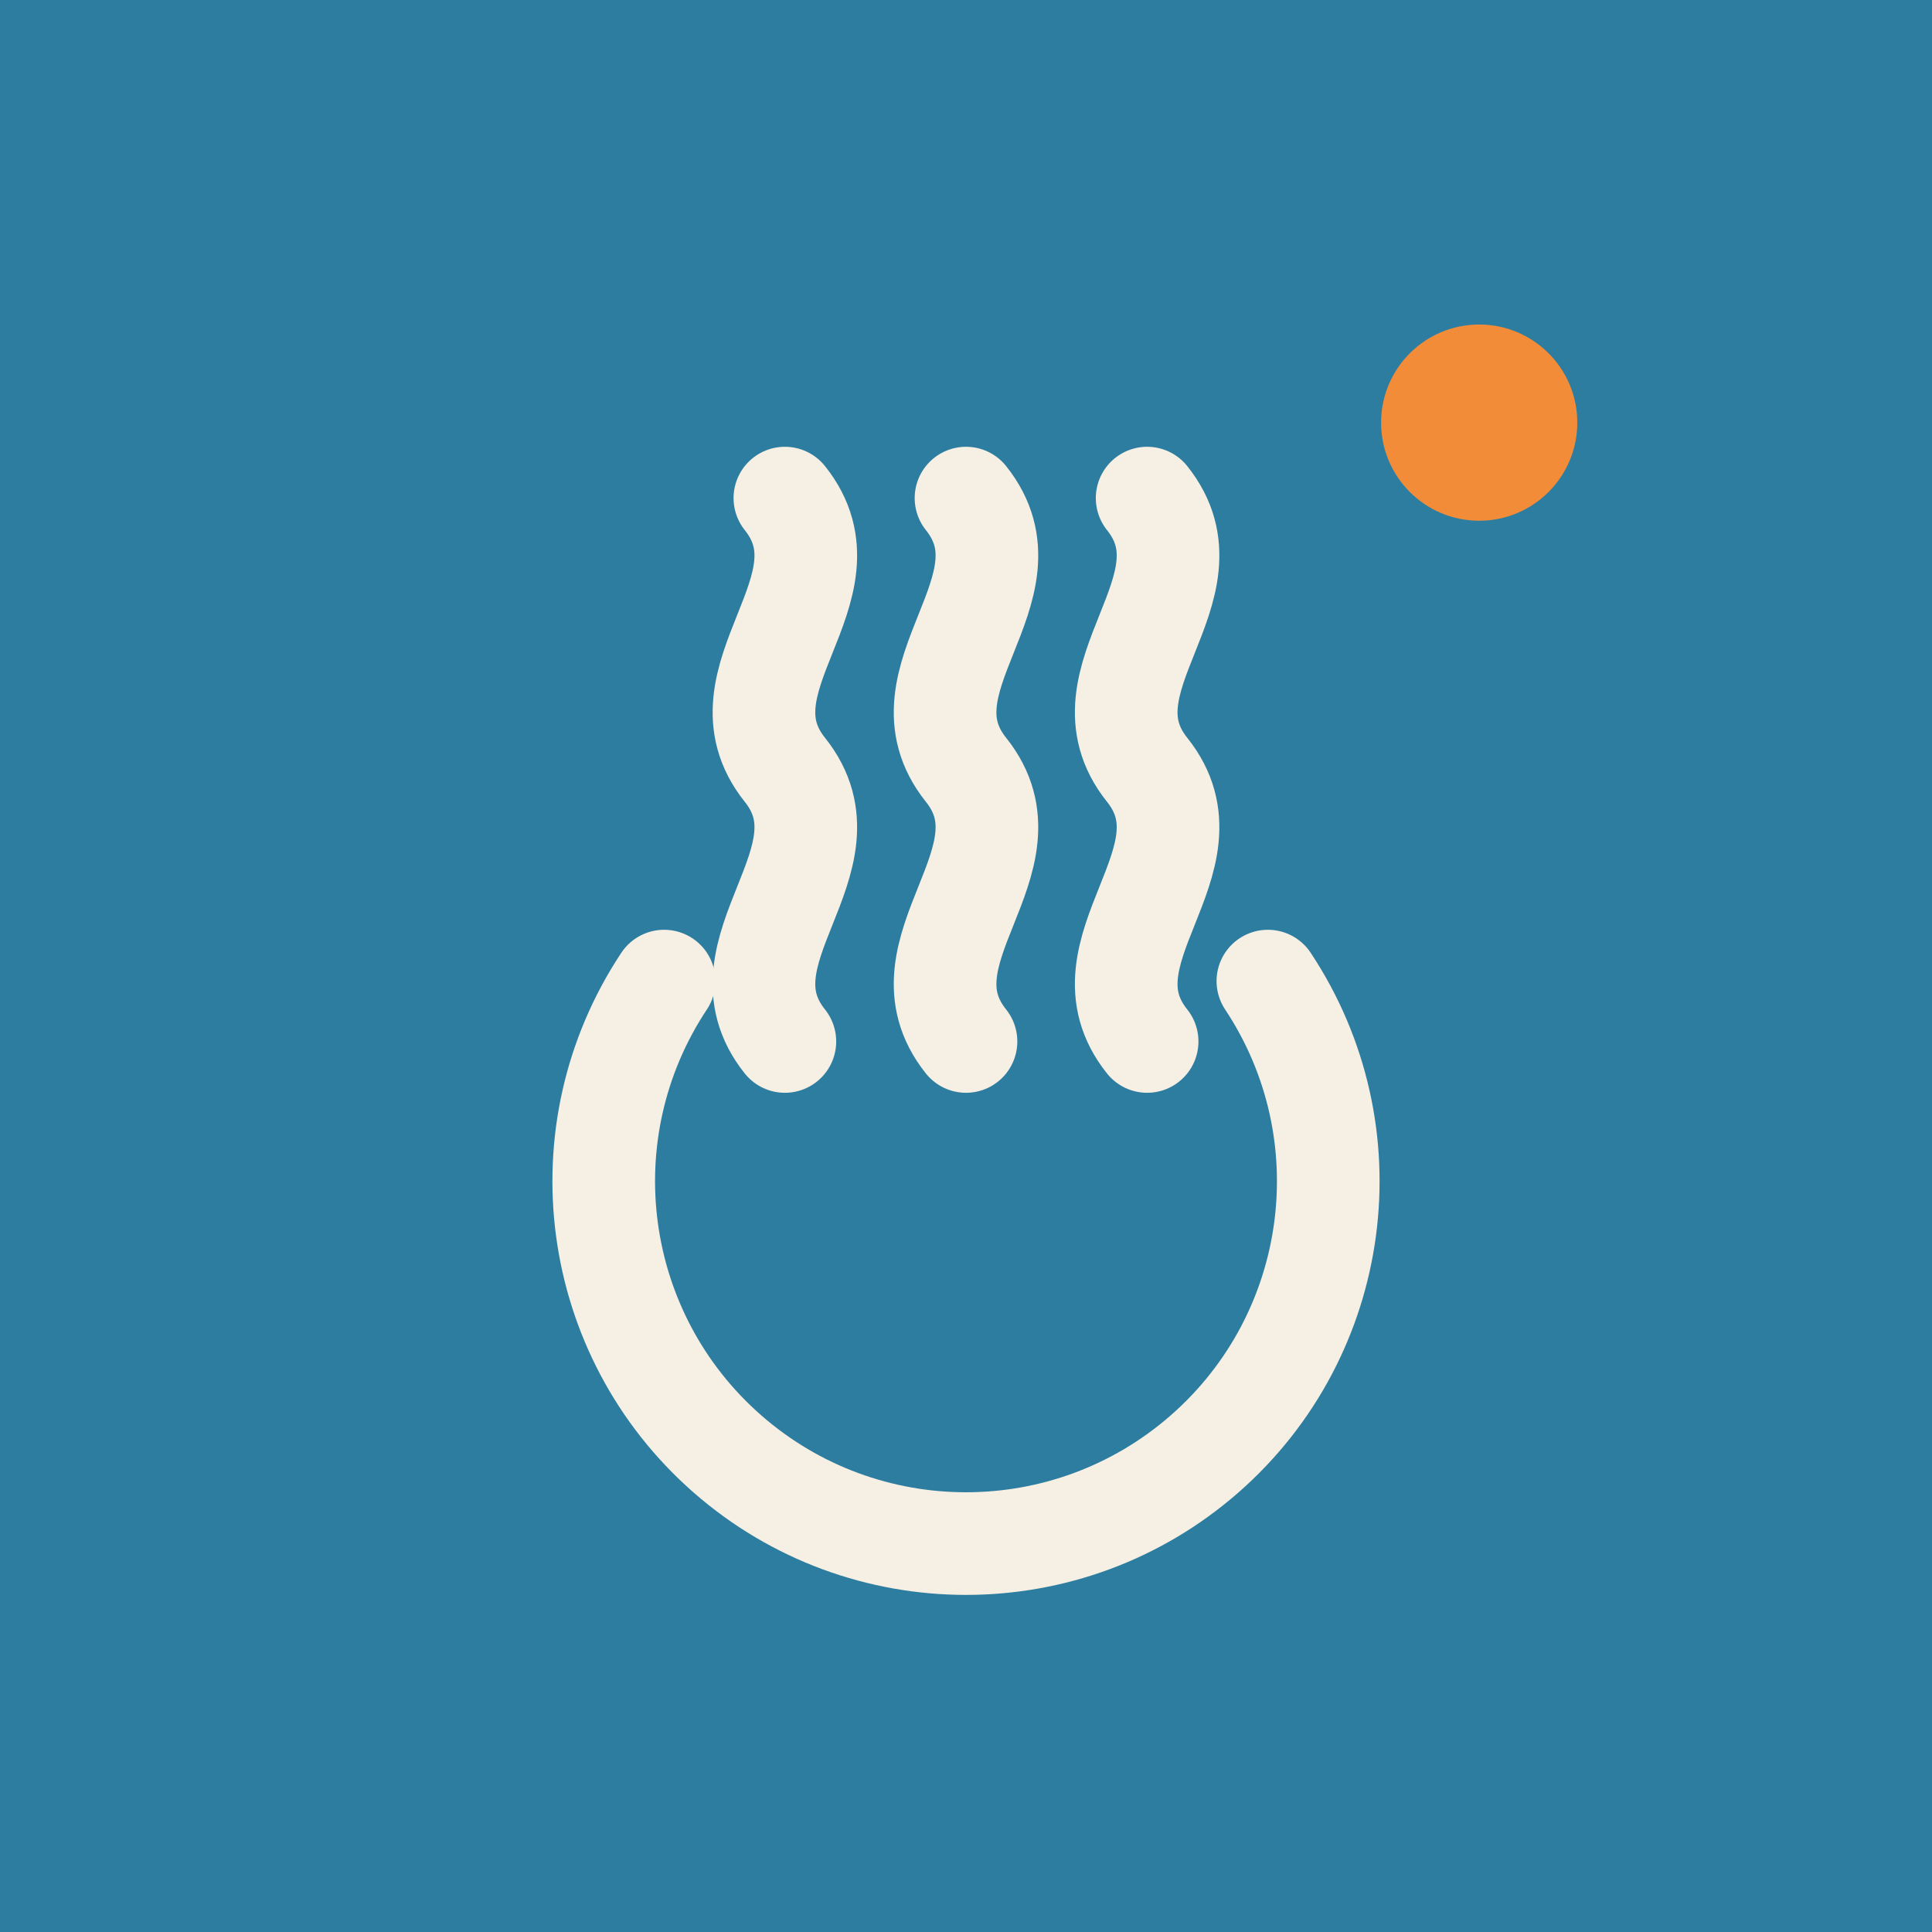
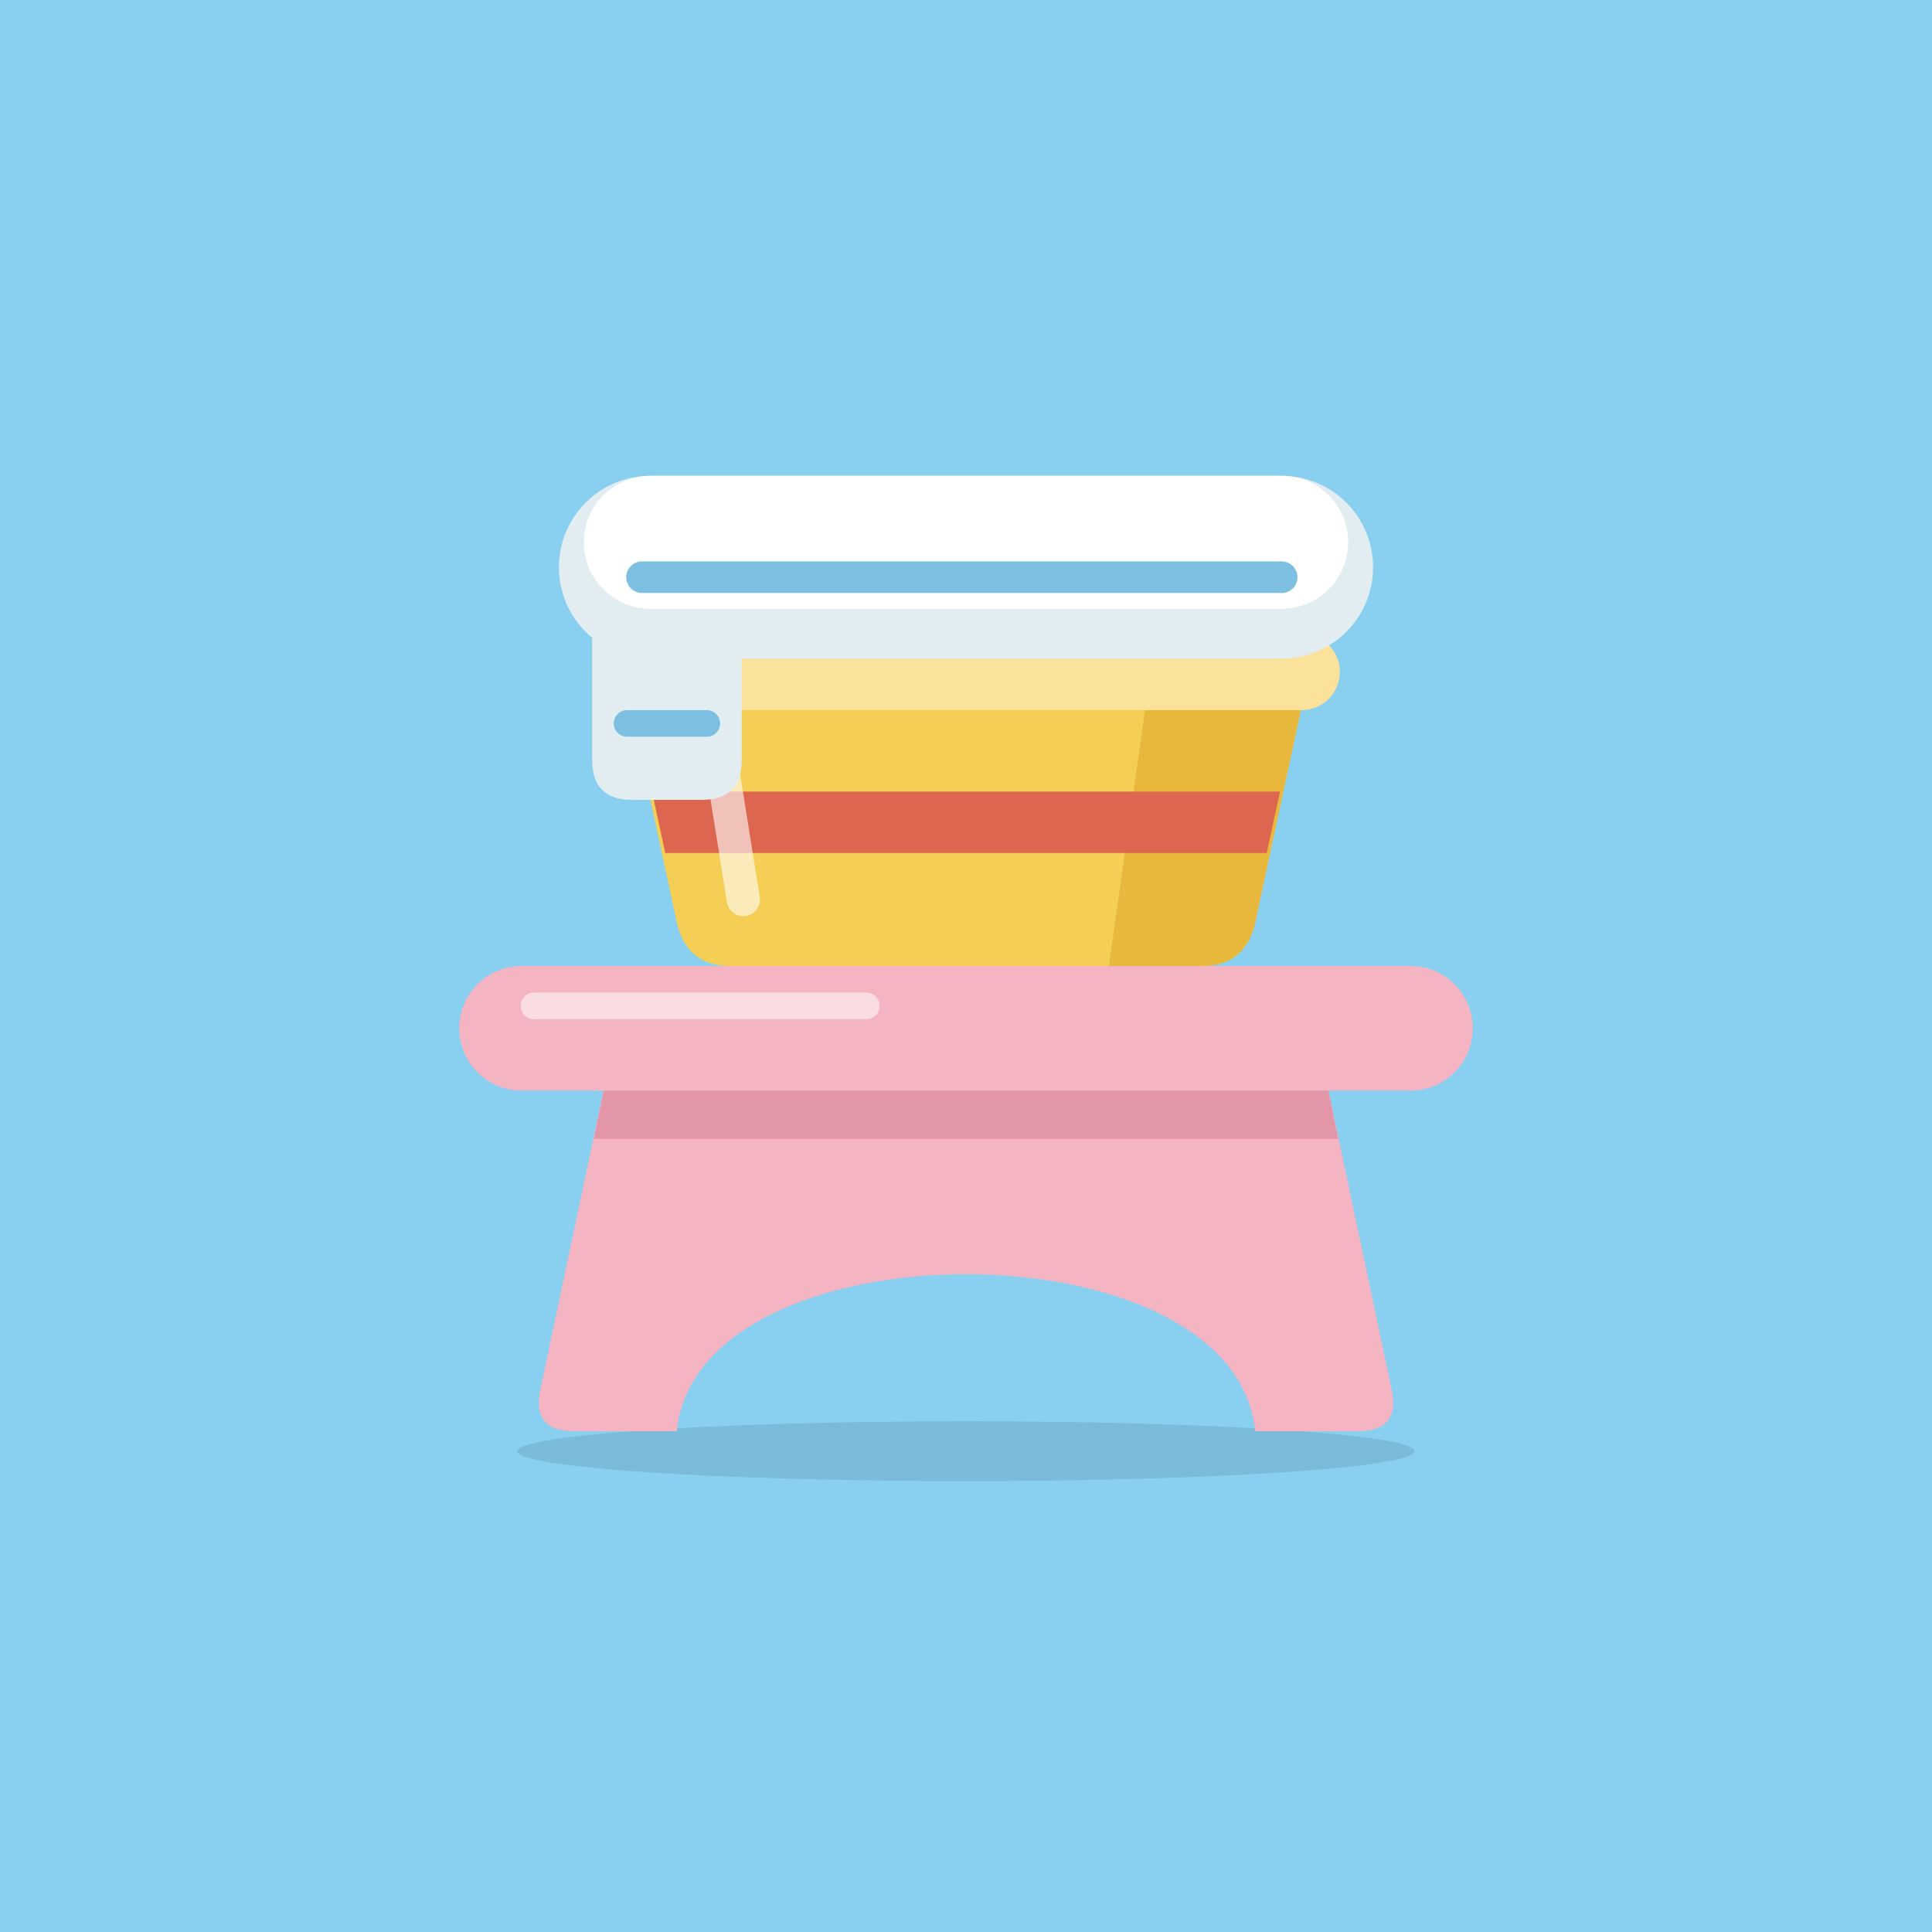
- <svg xmlns="http://www.w3.org/2000/svg" viewBox="0 0 512 512" width="512" height="512">
-   <rect width="512" height="512" fill="#2C7DA0" />
-   <g transform="translate(64 52) scale(16)" fill="none" stroke="#F6EFE3" stroke-width="1.7" stroke-linecap="round" stroke-linejoin="round">
-     <path d="M7 13 A6 6 0 1 0 17 13" />
-     <path d="M9 14c-1.2-1.5 1.2-3 0-4.5s1.2-3 0-4.5" />
-     <path d="M12 14c-1.2-1.5 1.2-3 0-4.5s1.2-3 0-4.5" />
-     <path d="M15 14c-1.2-1.5 1.2-3 0-4.5s1.2-3 0-4.5" />
+ <svg xmlns="http://www.w3.org/2000/svg" viewBox="0 0 100 100" width="512" height="512">
+   <rect width="100" height="100" fill="#89CFF0" />
+   <g transform="translate(50 50) scale(.86) translate(-50 -51)">
+     <ellipse cx="50" cy="80.2" rx="27" ry="1.8" fill="#0B2230" fill-opacity=".12" />
+     <path d="M28.5 57 H71.5 L75.6 76.4 Q76.2 79 73.6 79 H67.4 C66.2 66.4 33.8 66.4 32.6 79 H26.4 Q23.8 79 24.4 76.4 Z" fill="#F4B4C2" />
+     <path d="M28.5 57 H71.5 L72.4 61.4 H27.6 Z" fill="#E296A8" />
+     <rect x="19.5" y="51" width="61" height="7.5" rx="3.75" fill="#F4B4C2" />
+     <path d="M24 53.4 H44" stroke="#FFFFFF" stroke-opacity=".55" stroke-width="1.6" stroke-linecap="round" />
+     <path d="M29.5 34 H70.5 L67.4 48.4 Q66.8 51 64.2 51 H35.8 Q33.2 51 32.6 48.4 Z" fill="#F5CE55" />
+     <path d="M61 34 H70.5 L67.4 48.4 Q66.8 51 64.2 51 H58.6 Z" fill="#E8B83C" />
+     <path d="M31.1 40.5 H68.9 L68.1 44.2 H31.9 Z" fill="#DD6650" />
+     <path d="M35 37 L36.6 47" stroke="#FFFFFF" stroke-opacity=".6" stroke-width="2" stroke-linecap="round" />
+     <rect x="27.5" y="31" width="45" height="4.6" rx="2.3" fill="#FBE29A" />
+     <path d="M27.5 29 H36.5 V38.6 Q36.5 41 34.1 41 H29.9 Q27.5 41 27.5 38.6 Z" fill="#E2EDF2" />
+     <rect x="25.5" y="21.5" width="49" height="11" rx="5.5" fill="#E2EDF2" />
+     <rect x="27" y="21.5" width="46" height="8" rx="4" fill="#FFFFFF" />
+     <path d="M30.5 27.6 H69" stroke="#7DBFE0" stroke-width="1.9" stroke-linecap="round" />
+     <path d="M29.6 36.4 H34.4" stroke="#7DBFE0" stroke-width="1.6" stroke-linecap="round" />
  </g>
-   <circle cx="392" cy="112" r="26" fill="#F28C38" />
</svg>
